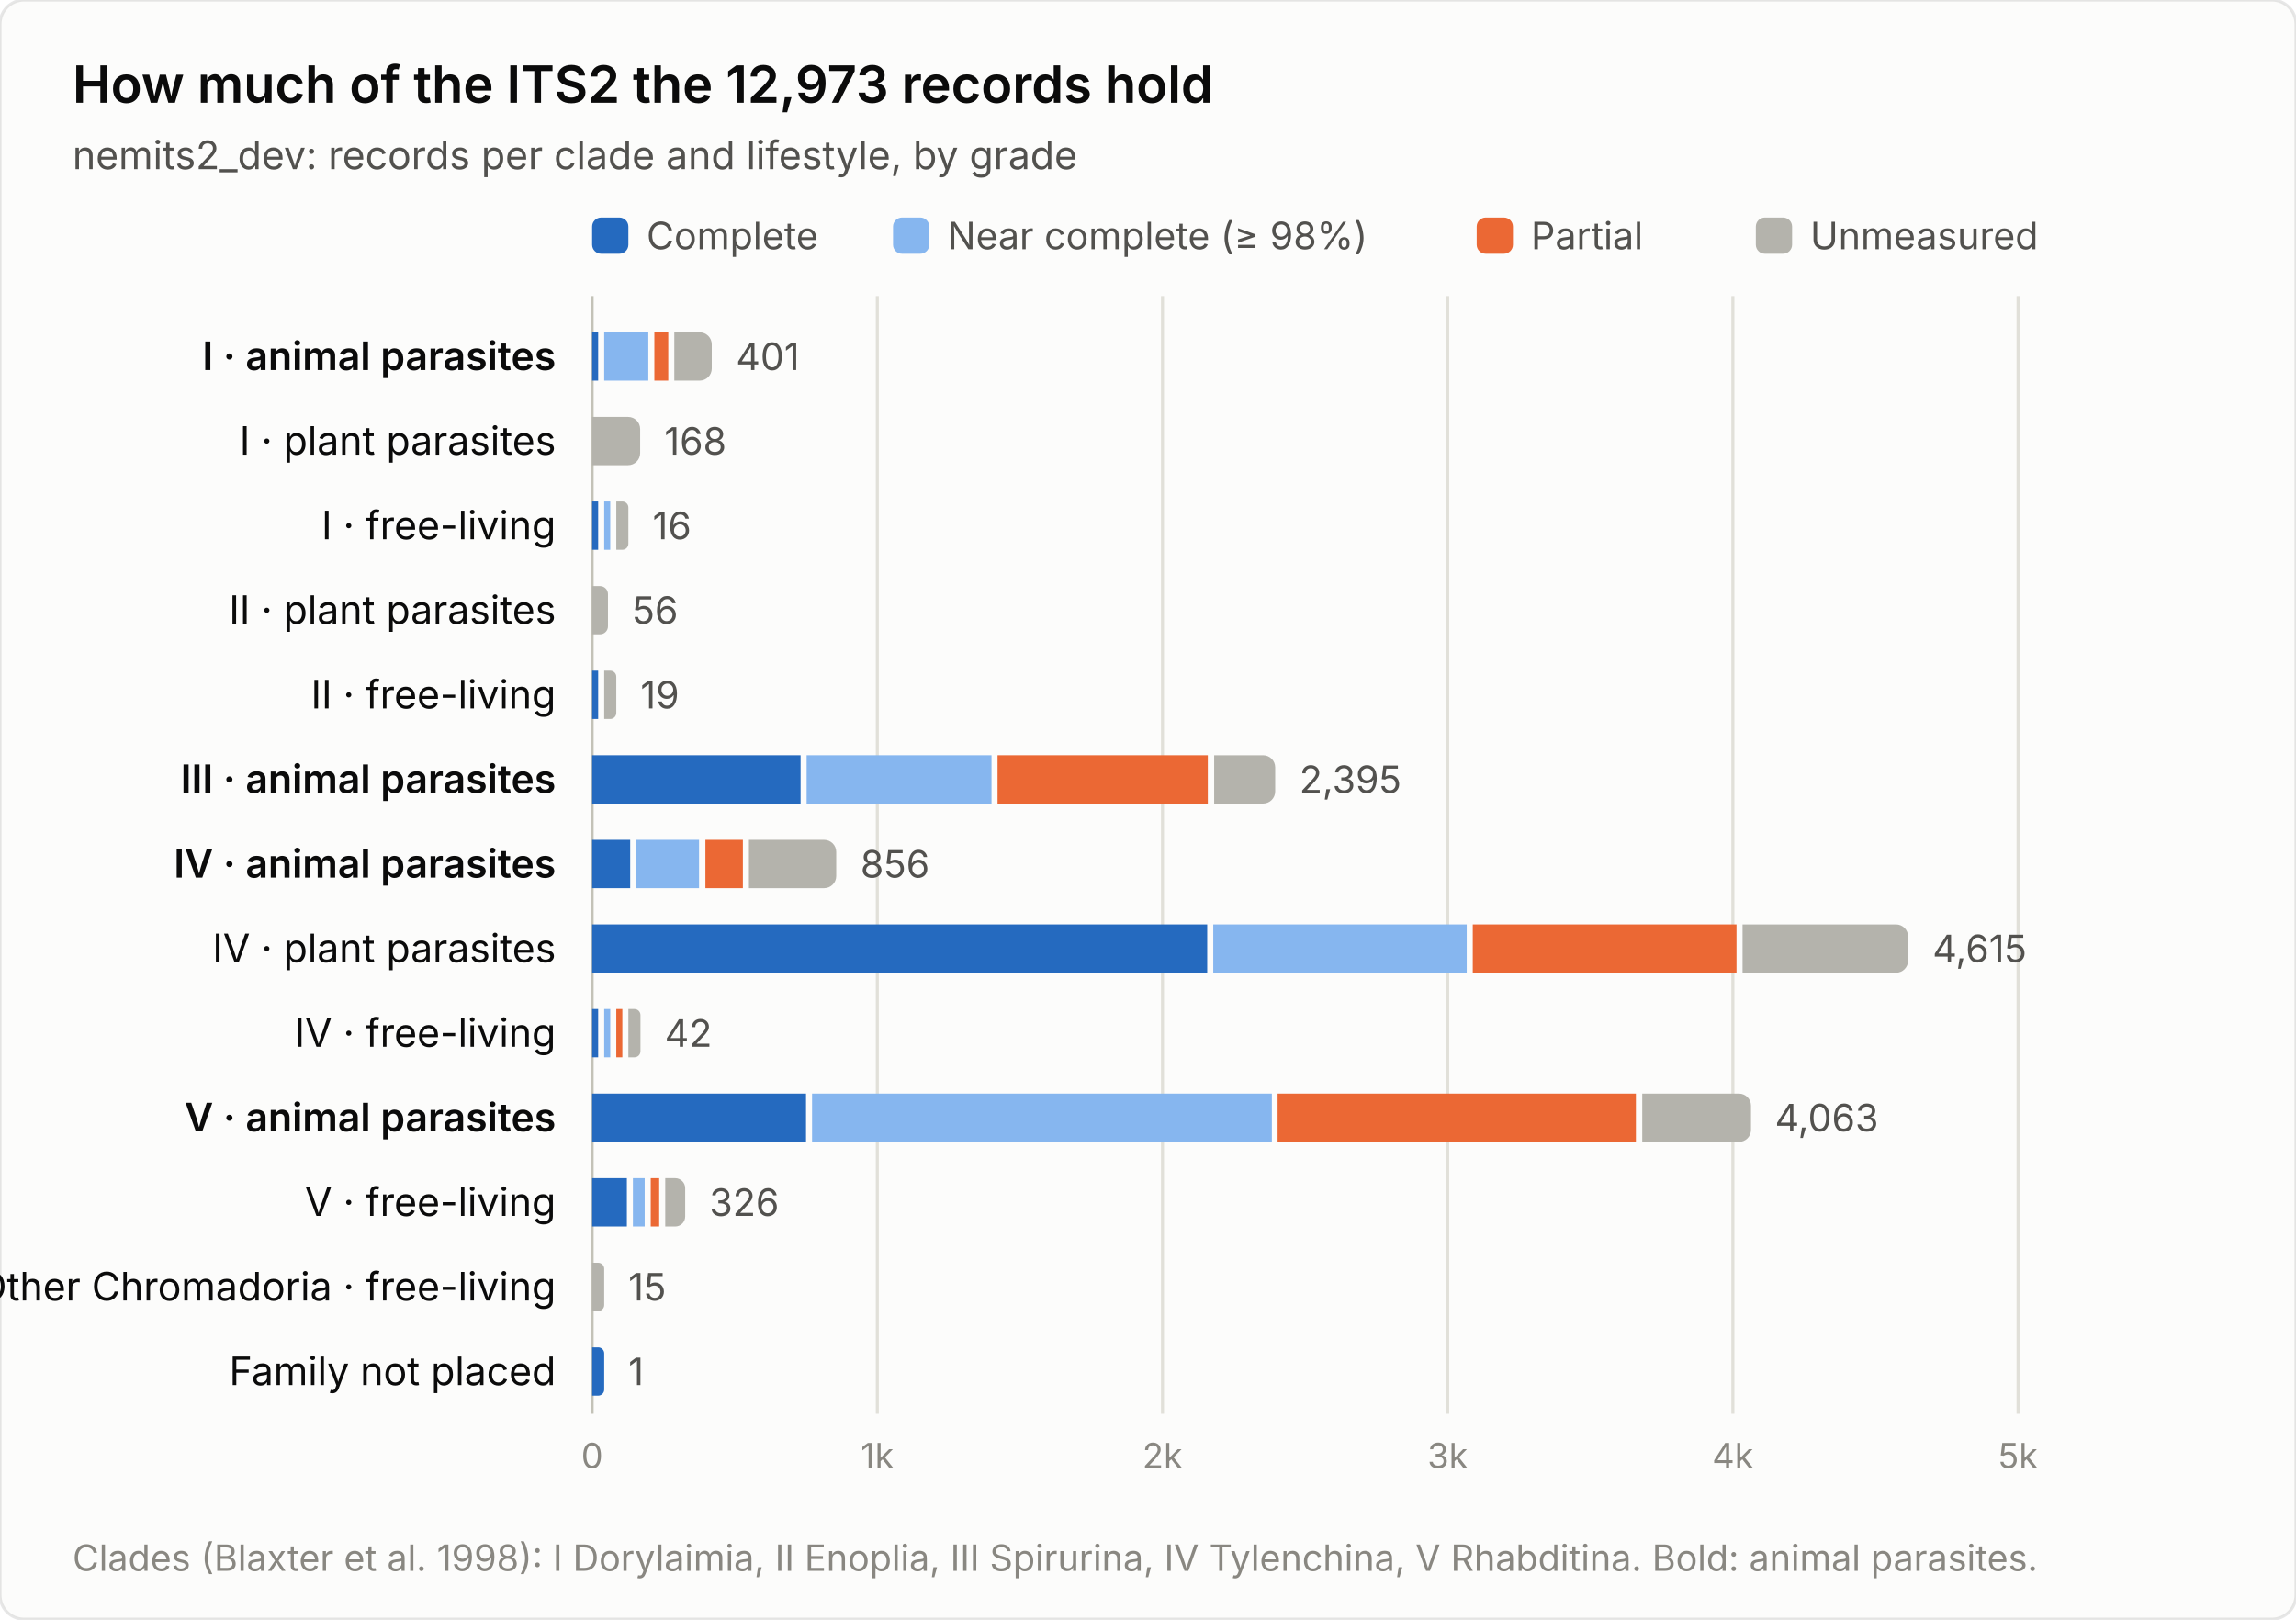
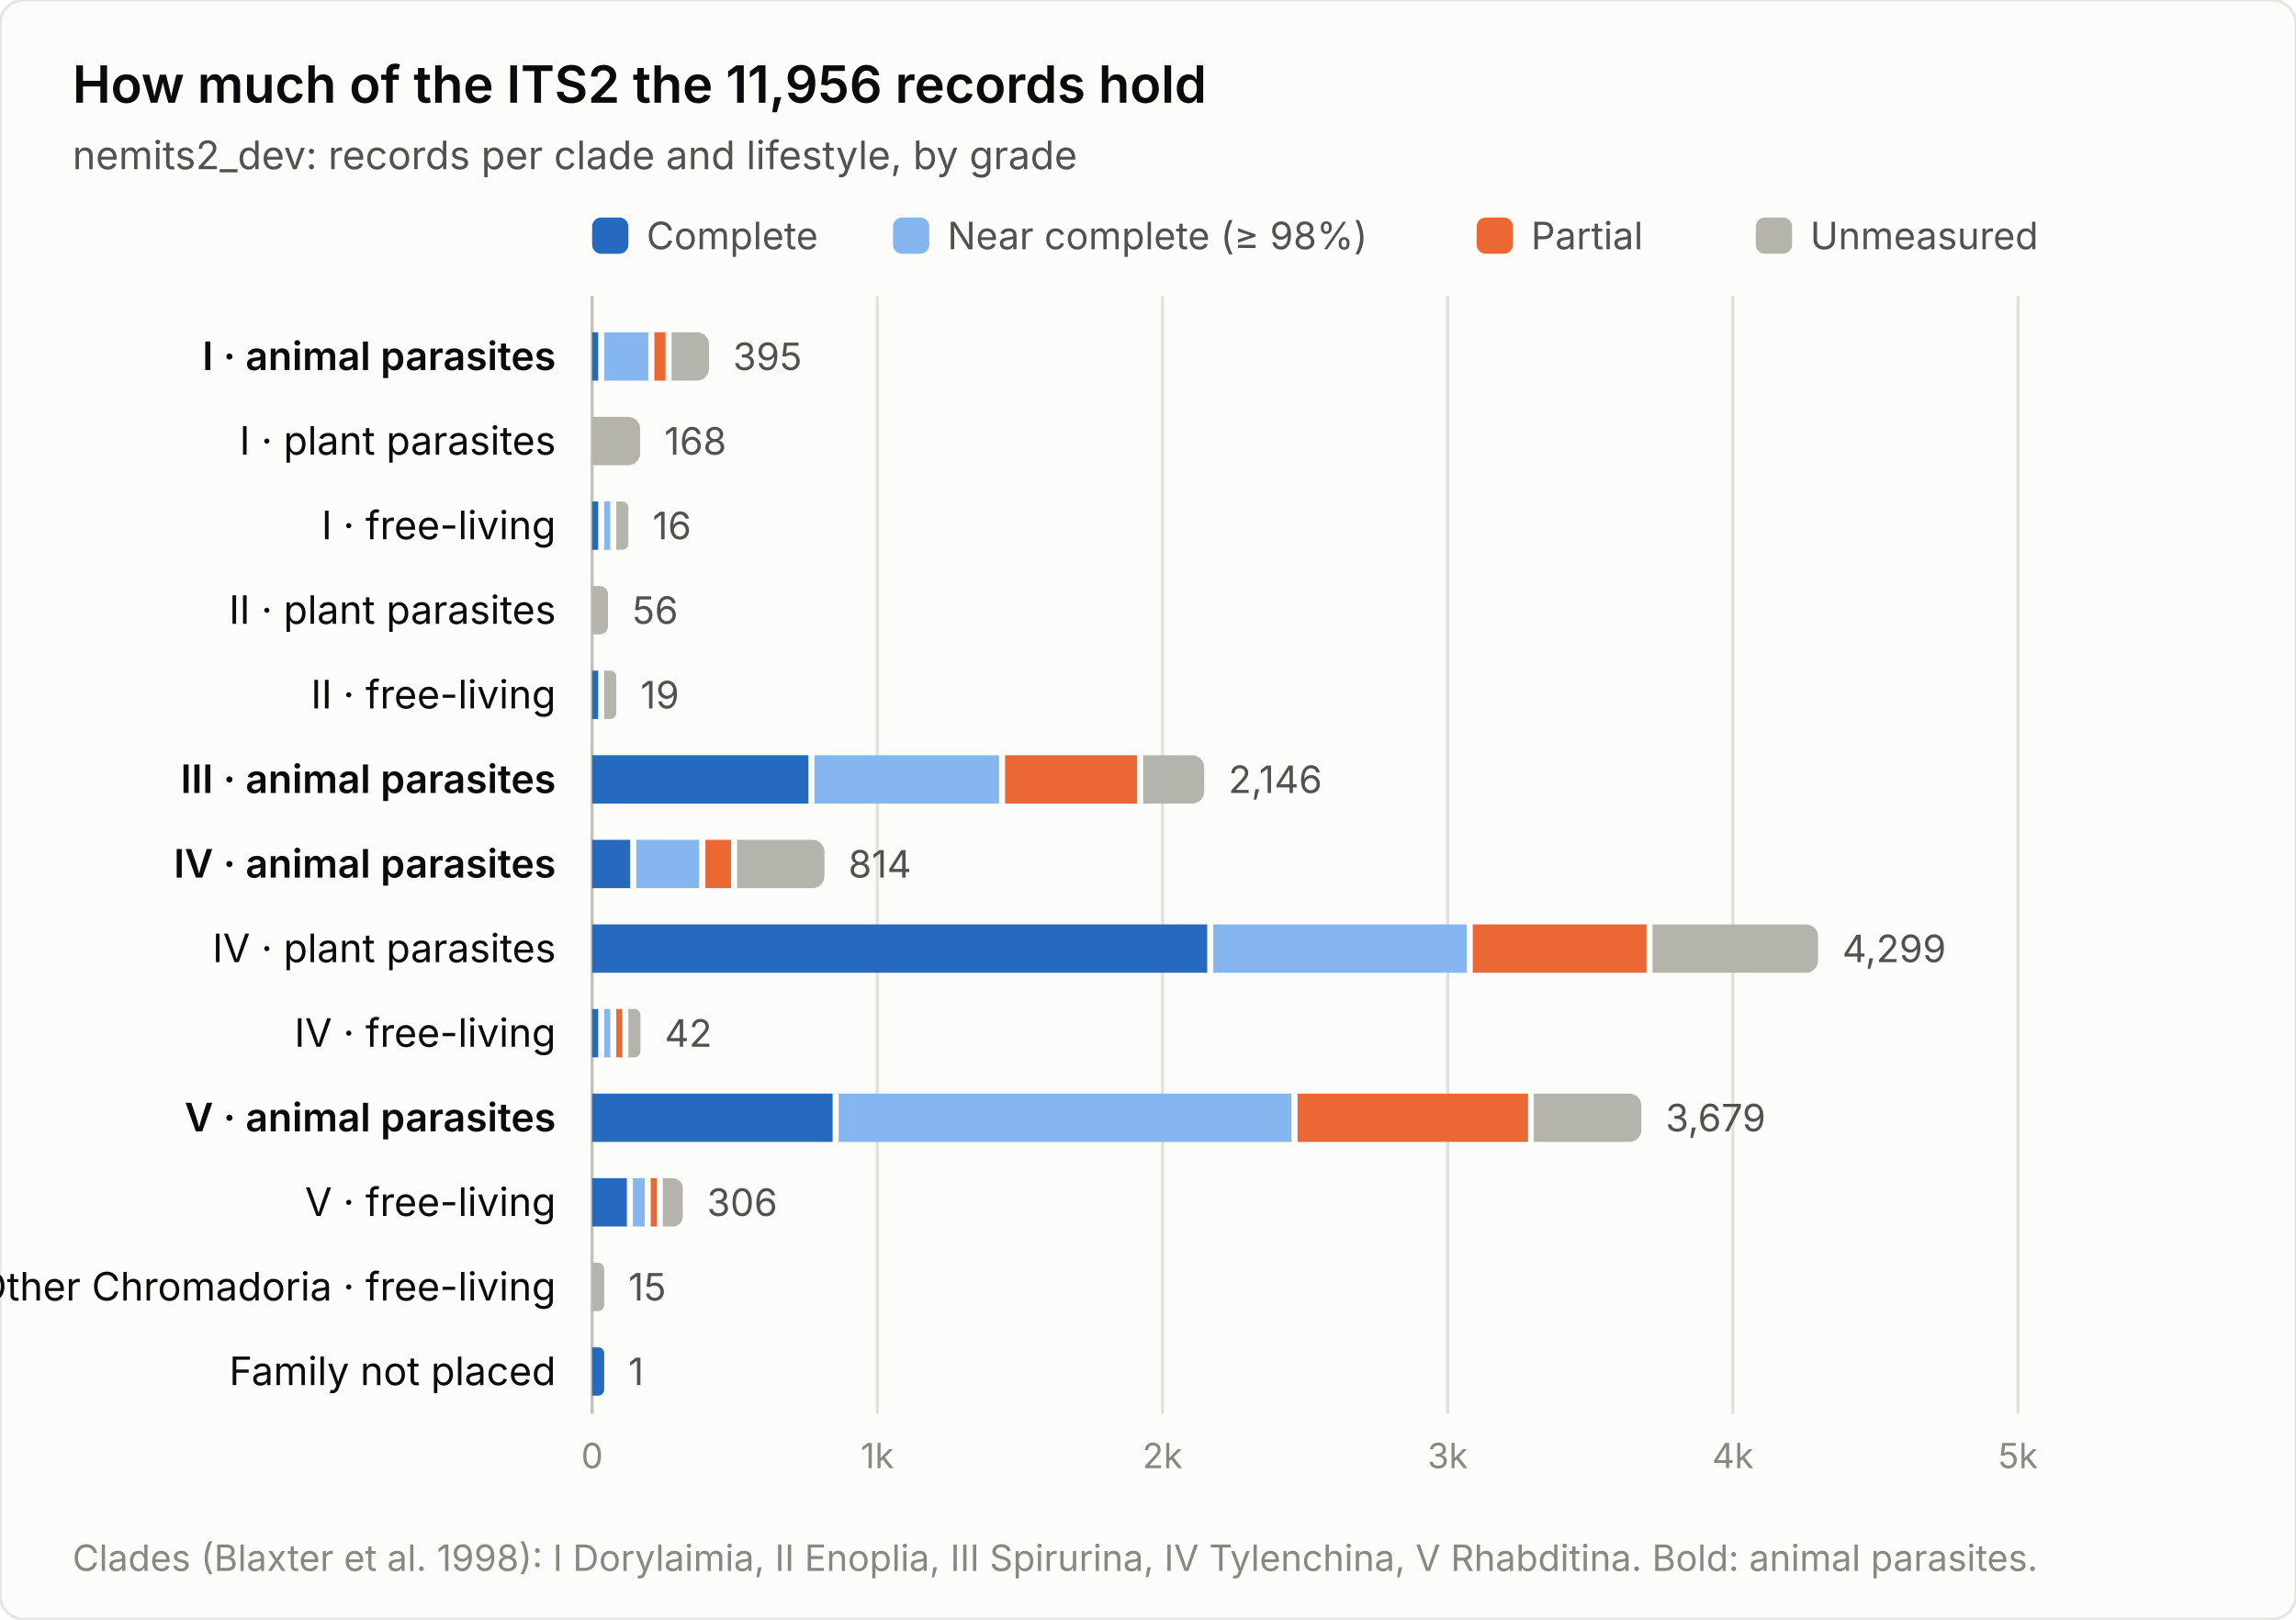
- <svg xmlns="http://www.w3.org/2000/svg" width="760" height="536" viewBox="0 0 760 536" font-family="system-ui, -apple-system, &quot;Segoe UI&quot;, sans-serif" role="img" aria-label="How much of the ITS2 the 12,973 records hold">
+ <svg xmlns="http://www.w3.org/2000/svg" width="760" height="536" viewBox="0 0 760 536" font-family="system-ui, -apple-system, &quot;Segoe UI&quot;, sans-serif" role="img" aria-label="How much of the ITS2 the 11,956 records hold">
  <rect width="760" height="536" rx="8" fill="#fcfcfb" stroke="rgba(11,11,11,0.10)" />
-   <text x="24" y="34" font-size="17" font-weight="600" fill="#0b0b0b">How much of the ITS2 the 12,973 records hold</text>
+   <text x="24" y="34" font-size="17" font-weight="600" fill="#0b0b0b">How much of the ITS2 the 11,956 records hold</text>
  <text x="24" y="56" font-size="13" fill="#52514e">nemits2_dev: records per clade and lifestyle, by grade</text>
  <rect x="196" y="72" width="12" height="12" rx="3" fill="#256abf" />
  <text x="214" y="82.5" font-size="12.5" fill="#52514e">Complete</text>
  <rect x="295.6" y="72" width="12" height="12" rx="3" fill="#86b6ef" />
  <text x="313.6" y="82.5" font-size="12.5" fill="#52514e">Near complete (≥ 98%)</text>
  <rect x="488.8" y="72" width="12" height="12" rx="3" fill="#eb6834" />
  <text x="506.8" y="82.5" font-size="12.5" fill="#52514e">Partial</text>
  <rect x="581.2" y="72" width="12" height="12" rx="3" fill="#b4b3ac" />
  <text x="599.2" y="82.5" font-size="12.5" fill="#52514e">Unmeasured</text>
  <line x1="196.0" y1="98" x2="196.0" y2="468" stroke="#c3c2b7" stroke-width="1" />
  <text x="196.0" y="486" font-size="11.5" fill="#898781" text-anchor="middle" font-variant-numeric="tabular-nums">0</text>
  <line x1="290.4" y1="98" x2="290.4" y2="468" stroke="#e1e0d9" stroke-width="1" />
  <text x="290.4" y="486" font-size="11.5" fill="#898781" text-anchor="middle" font-variant-numeric="tabular-nums">1k</text>
  <line x1="384.8" y1="98" x2="384.8" y2="468" stroke="#e1e0d9" stroke-width="1" />
  <text x="384.8" y="486" font-size="11.5" fill="#898781" text-anchor="middle" font-variant-numeric="tabular-nums">2k</text>
  <line x1="479.2" y1="98" x2="479.2" y2="468" stroke="#e1e0d9" stroke-width="1" />
  <text x="479.2" y="486" font-size="11.5" fill="#898781" text-anchor="middle" font-variant-numeric="tabular-nums">3k</text>
  <line x1="573.6" y1="98" x2="573.6" y2="468" stroke="#e1e0d9" stroke-width="1" />
  <text x="573.6" y="486" font-size="11.5" fill="#898781" text-anchor="middle" font-variant-numeric="tabular-nums">4k</text>
  <line x1="668.0" y1="98" x2="668.0" y2="468" stroke="#e1e0d9" stroke-width="1" />
  <text x="668.0" y="486" font-size="11.5" fill="#898781" text-anchor="middle" font-variant-numeric="tabular-nums">5k</text>
  <text x="184" y="122.5" font-size="13" font-weight="600" fill="#0b0b0b" text-anchor="end">I · animal parasites</text>
  <rect x="196.0" y="110.0" width="2.0" height="16" fill="#256abf" />
  <rect x="200.0" y="110.0" width="14.6" height="16" fill="#86b6ef" />
-   <rect x="216.6" y="110.0" width="4.6" height="16" fill="#eb6834" />
-   <path d="M223.2,110.0 h8.4 a4,4 0 0 1 4,4 v8.0 a4,4 0 0 1 -4,4 h-8.4 z" fill="#b4b3ac" />
-   <text x="243.6" y="122.5" font-size="12.5" fill="#52514e" font-variant-numeric="tabular-nums">401</text>
+   <rect x="216.6" y="110.0" width="3.7" height="16" fill="#eb6834" />
+   <path d="M222.3,110.0 h8.4 a4,4 0 0 1 4,4 v8.0 a4,4 0 0 1 -4,4 h-8.4 z" fill="#b4b3ac" />
+   <text x="242.6" y="122.5" font-size="12.5" fill="#52514e" font-variant-numeric="tabular-nums">395</text>
  <text x="184" y="150.5" font-size="13" font-weight="400" fill="#0b0b0b" text-anchor="end">I · plant parasites</text>
  <path d="M196.0,138.0 h11.9 a4,4 0 0 1 4,4 v8.0 a4,4 0 0 1 -4,4 h-11.9 z" fill="#b4b3ac" />
  <text x="219.9" y="150.5" font-size="12.5" fill="#52514e" font-variant-numeric="tabular-nums">168</text>
  <text x="184" y="178.5" font-size="13" font-weight="400" fill="#0b0b0b" text-anchor="end">I · free-living</text>
  <rect x="196.0" y="166.0" width="2.0" height="16" fill="#256abf" />
  <rect x="200.0" y="166.0" width="2.0" height="16" fill="#86b6ef" />
  <path d="M204.0,166.0 h2.0 a2.0,2.0 0 0 1 2.0,2.0 v12.0 a2.0,2.0 0 0 1 -2.0,2.0 h-2.0 z" fill="#b4b3ac" />
  <text x="216.0" y="178.5" font-size="12.5" fill="#52514e" font-variant-numeric="tabular-nums">16</text>
  <text x="184" y="206.5" font-size="13" font-weight="400" fill="#0b0b0b" text-anchor="end">II · plant parasites</text>
  <path d="M196.0,194.0 h2.6 a2.643,2.643 0 0 1 2.643,2.643 v10.7 a2.643,2.643 0 0 1 -2.643,2.643 h-2.6 z" fill="#b4b3ac" />
  <text x="209.3" y="206.5" font-size="12.5" fill="#52514e" font-variant-numeric="tabular-nums">56</text>
  <text x="184" y="234.5" font-size="13" font-weight="400" fill="#0b0b0b" text-anchor="end">II · free-living</text>
  <rect x="196.0" y="222.0" width="2.0" height="16" fill="#256abf" />
  <path d="M200.0,222.0 h2.0 a2.0,2.0 0 0 1 2.0,2.0 v12.0 a2.0,2.0 0 0 1 -2.0,2.0 h-2.0 z" fill="#b4b3ac" />
  <text x="212.0" y="234.5" font-size="12.5" fill="#52514e" font-variant-numeric="tabular-nums">19</text>
  <text x="184" y="262.5" font-size="13" font-weight="600" fill="#0b0b0b" text-anchor="end">III · animal parasites</text>
-   <rect x="196.0" y="250.0" width="69.0" height="16" fill="#256abf" />
-   <rect x="267.0" y="250.0" width="61.2" height="16" fill="#86b6ef" />
-   <rect x="330.2" y="250.0" width="69.6" height="16" fill="#eb6834" />
-   <path d="M401.9,250.0 h16.2 a4,4 0 0 1 4,4 v8.0 a4,4 0 0 1 -4,4 h-16.2 z" fill="#b4b3ac" />
-   <text x="430.1" y="262.5" font-size="12.5" fill="#52514e" font-variant-numeric="tabular-nums">2,395</text>
+   <rect x="196.0" y="250.0" width="71.6" height="16" fill="#256abf" />
+   <rect x="269.6" y="250.0" width="61.1" height="16" fill="#86b6ef" />
+   <rect x="332.7" y="250.0" width="43.7" height="16" fill="#eb6834" />
+   <path d="M378.4,250.0 h16.2 a4,4 0 0 1 4,4 v8.0 a4,4 0 0 1 -4,4 h-16.2 z" fill="#b4b3ac" />
+   <text x="406.6" y="262.5" font-size="12.5" fill="#52514e" font-variant-numeric="tabular-nums">2,146</text>
  <text x="184" y="290.5" font-size="13" font-weight="600" fill="#0b0b0b" text-anchor="end">IV · animal parasites</text>
  <rect x="196.0" y="278.0" width="12.6" height="16" fill="#256abf" />
  <rect x="210.6" y="278.0" width="20.8" height="16" fill="#86b6ef" />
-   <rect x="233.5" y="278.0" width="12.4" height="16" fill="#eb6834" />
-   <path d="M247.9,278.0 h24.9 a4,4 0 0 1 4,4 v8.0 a4,4 0 0 1 -4,4 h-24.9 z" fill="#b4b3ac" />
-   <text x="284.8" y="290.5" font-size="12.5" fill="#52514e" font-variant-numeric="tabular-nums">856</text>
+   <rect x="233.5" y="278.0" width="8.5" height="16" fill="#eb6834" />
+   <path d="M244.0,278.0 h24.9 a4,4 0 0 1 4,4 v8.0 a4,4 0 0 1 -4,4 h-24.9 z" fill="#b4b3ac" />
+   <text x="280.8" y="290.5" font-size="12.5" fill="#52514e" font-variant-numeric="tabular-nums">814</text>
  <text x="184" y="318.5" font-size="13" font-weight="400" fill="#0b0b0b" text-anchor="end">IV · plant parasites</text>
  <rect x="196.0" y="306.0" width="203.6" height="16" fill="#256abf" />
  <rect x="401.6" y="306.0" width="83.9" height="16" fill="#86b6ef" />
-   <rect x="487.5" y="306.0" width="87.3" height="16" fill="#eb6834" />
-   <path d="M576.8,306.0 h50.8 a4,4 0 0 1 4,4 v8.0 a4,4 0 0 1 -4,4 h-50.8 z" fill="#b4b3ac" />
-   <text x="639.7" y="318.5" font-size="12.5" fill="#52514e" font-variant-numeric="tabular-nums">4,615</text>
+   <rect x="487.5" y="306.0" width="57.5" height="16" fill="#eb6834" />
+   <path d="M547.0,306.0 h50.8 a4,4 0 0 1 4,4 v8.0 a4,4 0 0 1 -4,4 h-50.8 z" fill="#b4b3ac" />
+   <text x="609.8" y="318.5" font-size="12.5" fill="#52514e" font-variant-numeric="tabular-nums">4,299</text>
  <text x="184" y="346.5" font-size="13" font-weight="400" fill="#0b0b0b" text-anchor="end">IV · free-living</text>
  <rect x="196.0" y="334.0" width="2.0" height="16" fill="#256abf" />
  <rect x="200.0" y="334.0" width="2.0" height="16" fill="#86b6ef" />
  <rect x="204.0" y="334.0" width="2.0" height="16" fill="#eb6834" />
  <path d="M208.0,334.0 h2.0 a2.0,2.0 0 0 1 2.0,2.0 v12.0 a2.0,2.0 0 0 1 -2.0,2.0 h-2.0 z" fill="#b4b3ac" />
  <text x="220.0" y="346.5" font-size="12.5" fill="#52514e" font-variant-numeric="tabular-nums">42</text>
  <text x="184" y="374.5" font-size="13" font-weight="600" fill="#0b0b0b" text-anchor="end">V · animal parasites</text>
-   <rect x="196.0" y="362.0" width="70.8" height="16" fill="#256abf" />
-   <rect x="268.8" y="362.0" width="152.2" height="16" fill="#86b6ef" />
-   <rect x="422.9" y="362.0" width="118.6" height="16" fill="#eb6834" />
-   <path d="M543.6,362.0 h32.0 a4,4 0 0 1 4,4 v8.0 a4,4 0 0 1 -4,4 h-32.0 z" fill="#b4b3ac" />
-   <text x="587.5" y="374.5" font-size="12.5" fill="#52514e" font-variant-numeric="tabular-nums">4,063</text>
+   <rect x="196.0" y="362.0" width="79.6" height="16" fill="#256abf" />
+   <rect x="277.6" y="362.0" width="149.9" height="16" fill="#86b6ef" />
+   <rect x="429.5" y="362.0" width="76.3" height="16" fill="#eb6834" />
+   <path d="M507.7,362.0 h31.6 a4,4 0 0 1 4,4 v8.0 a4,4 0 0 1 -4,4 h-31.6 z" fill="#b4b3ac" />
+   <text x="551.3" y="374.5" font-size="12.5" fill="#52514e" font-variant-numeric="tabular-nums">3,679</text>
  <text x="184" y="402.5" font-size="13" font-weight="400" fill="#0b0b0b" text-anchor="end">V · free-living</text>
  <rect x="196.0" y="390.0" width="11.5" height="16" fill="#256abf" />
  <rect x="209.5" y="390.0" width="3.9" height="16" fill="#86b6ef" />
-   <rect x="215.4" y="390.0" width="2.8" height="16" fill="#eb6834" />
-   <path d="M220.2,390.0 h3.3 a3.304,3.304 0 0 1 3.304,3.304 v9.4 a3.304,3.304 0 0 1 -3.304,3.304 h-3.3 z" fill="#b4b3ac" />
-   <text x="234.8" y="402.5" font-size="12.5" fill="#52514e" font-variant-numeric="tabular-nums">326</text>
+   <rect x="215.4" y="390.0" width="2.0" height="16" fill="#eb6834" />
+   <path d="M219.4,390.0 h3.3 a3.304,3.304 0 0 1 3.304,3.304 v9.4 a3.304,3.304 0 0 1 -3.304,3.304 h-3.3 z" fill="#b4b3ac" />
+   <text x="234.0" y="402.5" font-size="12.5" fill="#52514e" font-variant-numeric="tabular-nums">306</text>
  <text x="184" y="430.5" font-size="13" font-weight="400" fill="#0b0b0b" text-anchor="end">Other Chromadoria · free-living</text>
  <path d="M196.0,418.0 h2.0 a2.0,2.0 0 0 1 2.0,2.0 v12.0 a2.0,2.0 0 0 1 -2.0,2.0 h-2.0 z" fill="#b4b3ac" />
  <text x="208.0" y="430.5" font-size="12.5" fill="#52514e" font-variant-numeric="tabular-nums">15</text>
  <text x="184" y="458.5" font-size="13" font-weight="400" fill="#0b0b0b" text-anchor="end">Family not placed</text>
  <path d="M196.0,446.0 h2.0 a2.0,2.0 0 0 1 2.0,2.0 v12.0 a2.0,2.0 0 0 1 -2.0,2.0 h-2.0 z" fill="#256abf" />
  <text x="208.0" y="458.5" font-size="12.5" fill="#52514e" font-variant-numeric="tabular-nums">1</text>
  <text x="24" y="520" font-size="12" fill="#898781">Clades (Blaxter et al. 1998): I Dorylaimia, II Enoplia, III Spirurina, IV Tylenchina, V Rhabditina. Bold: animal parasites.</text>
</svg>
